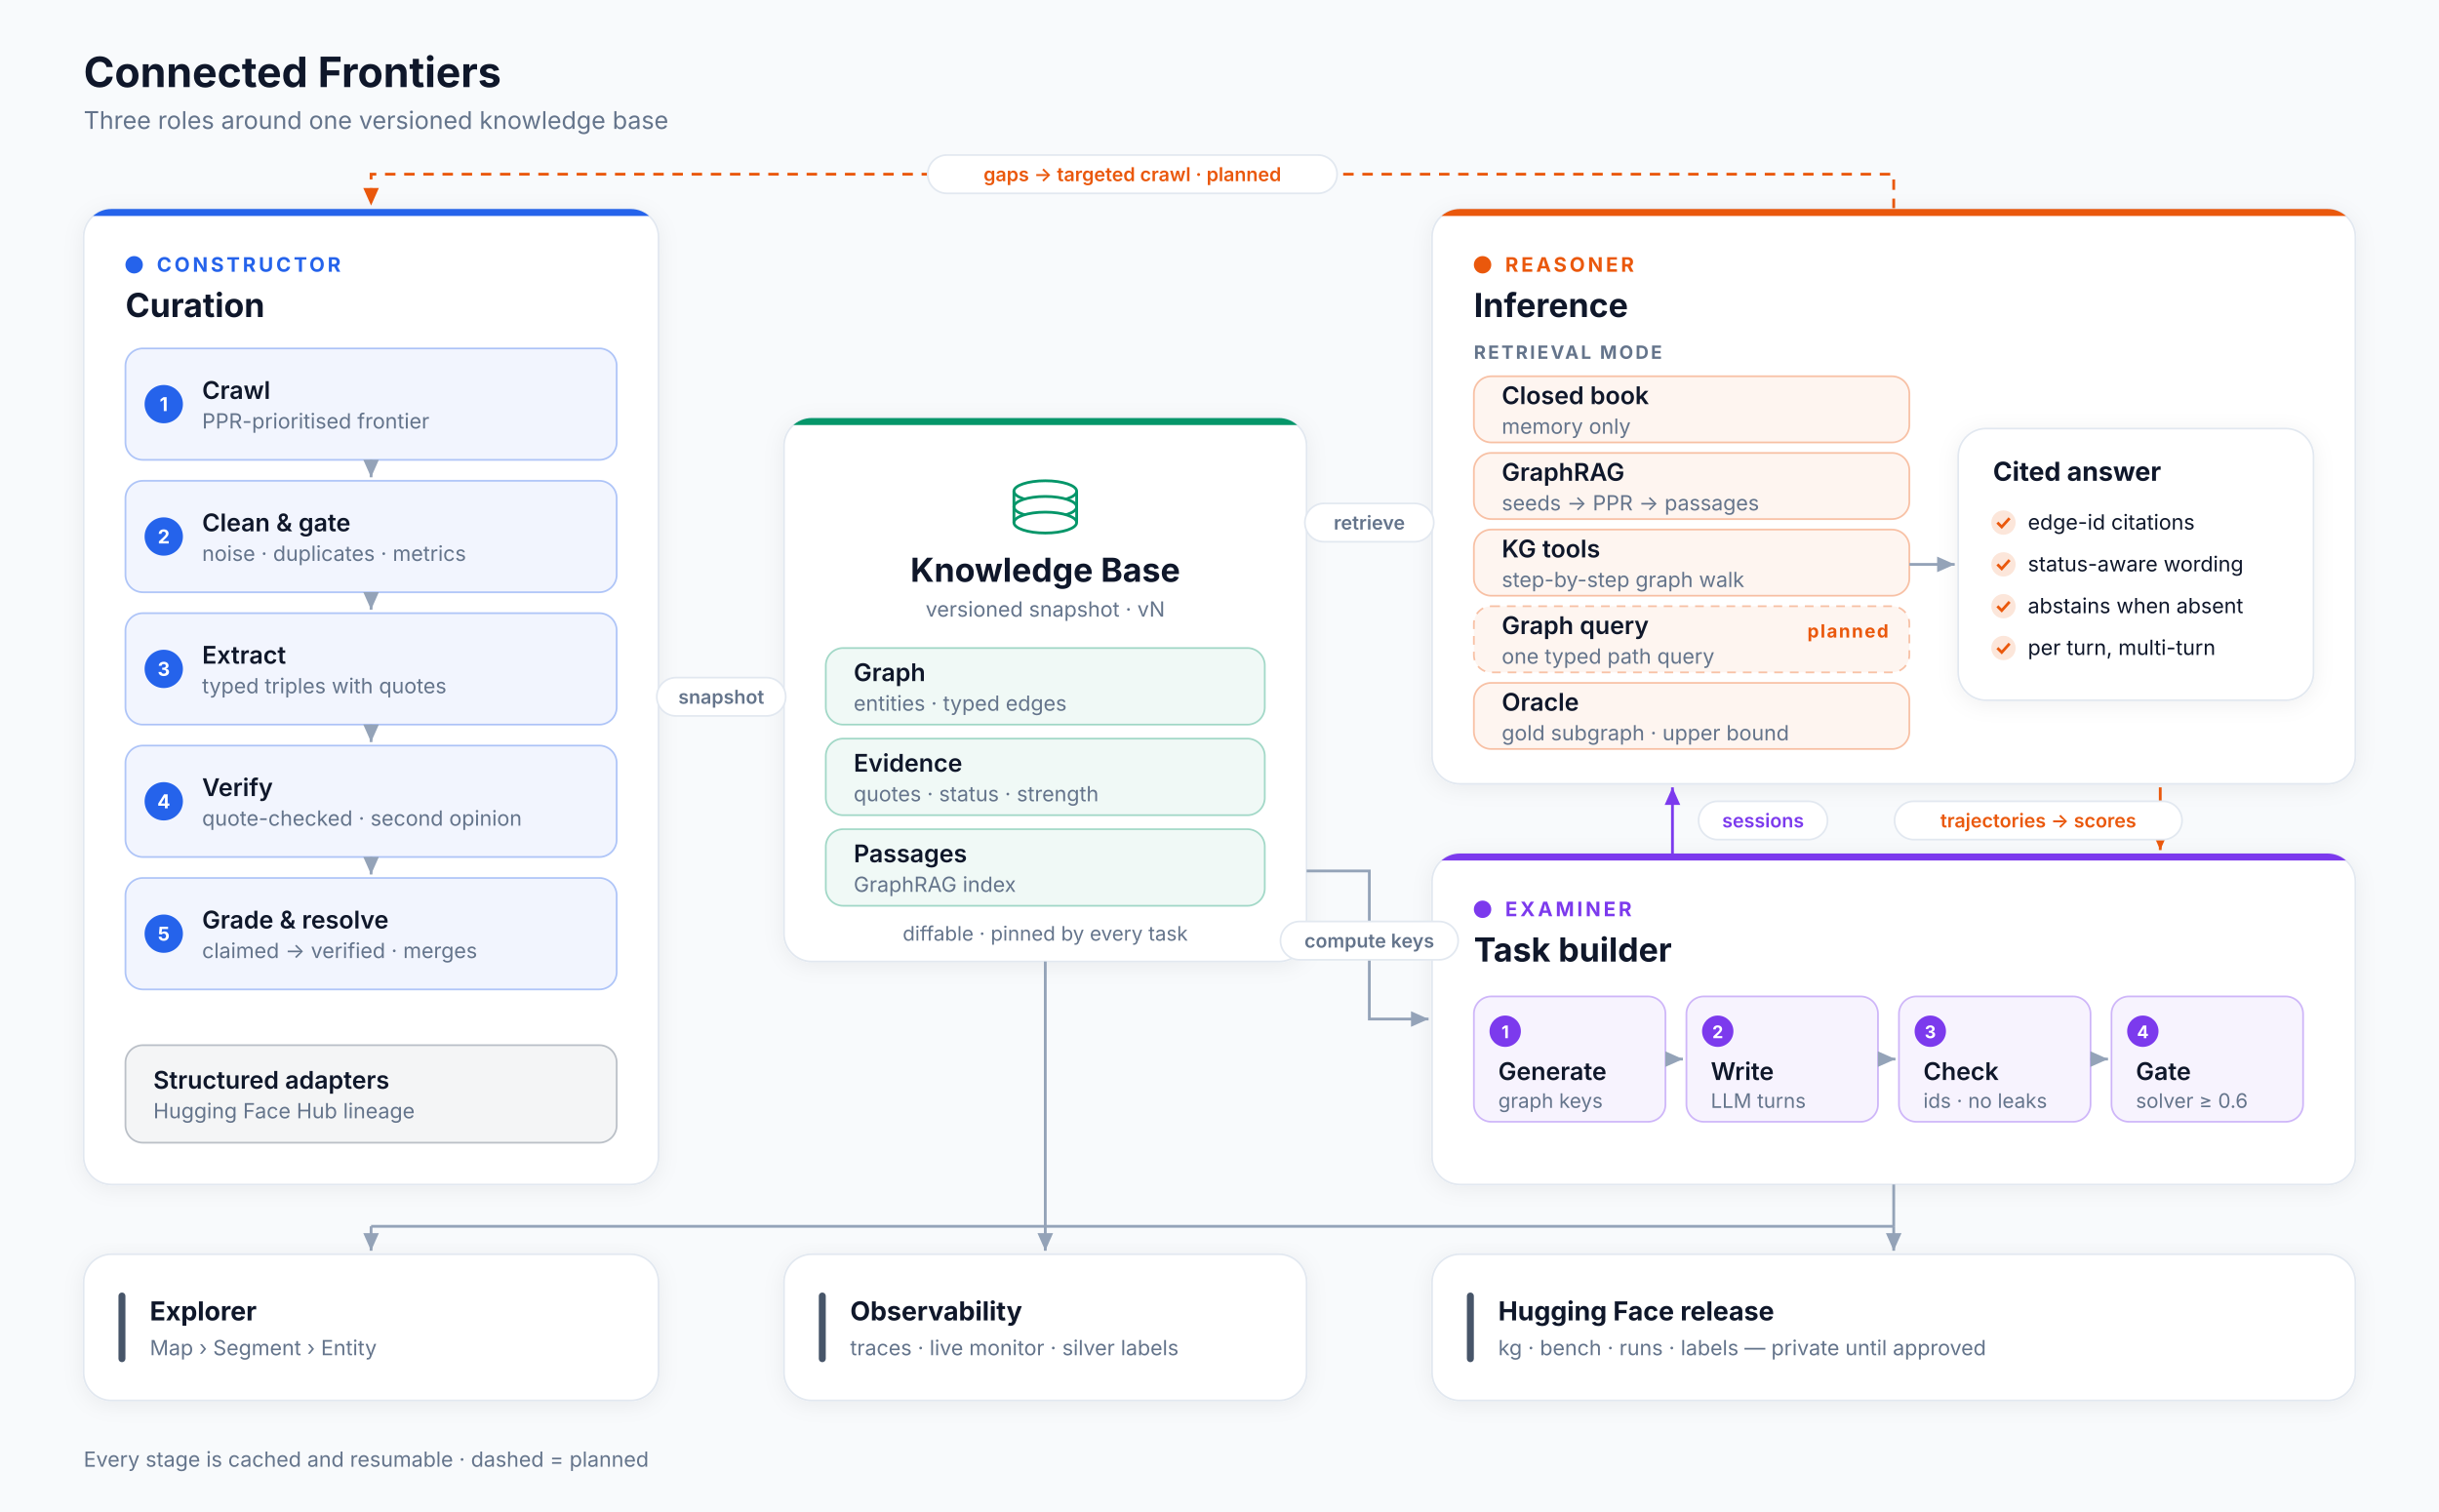
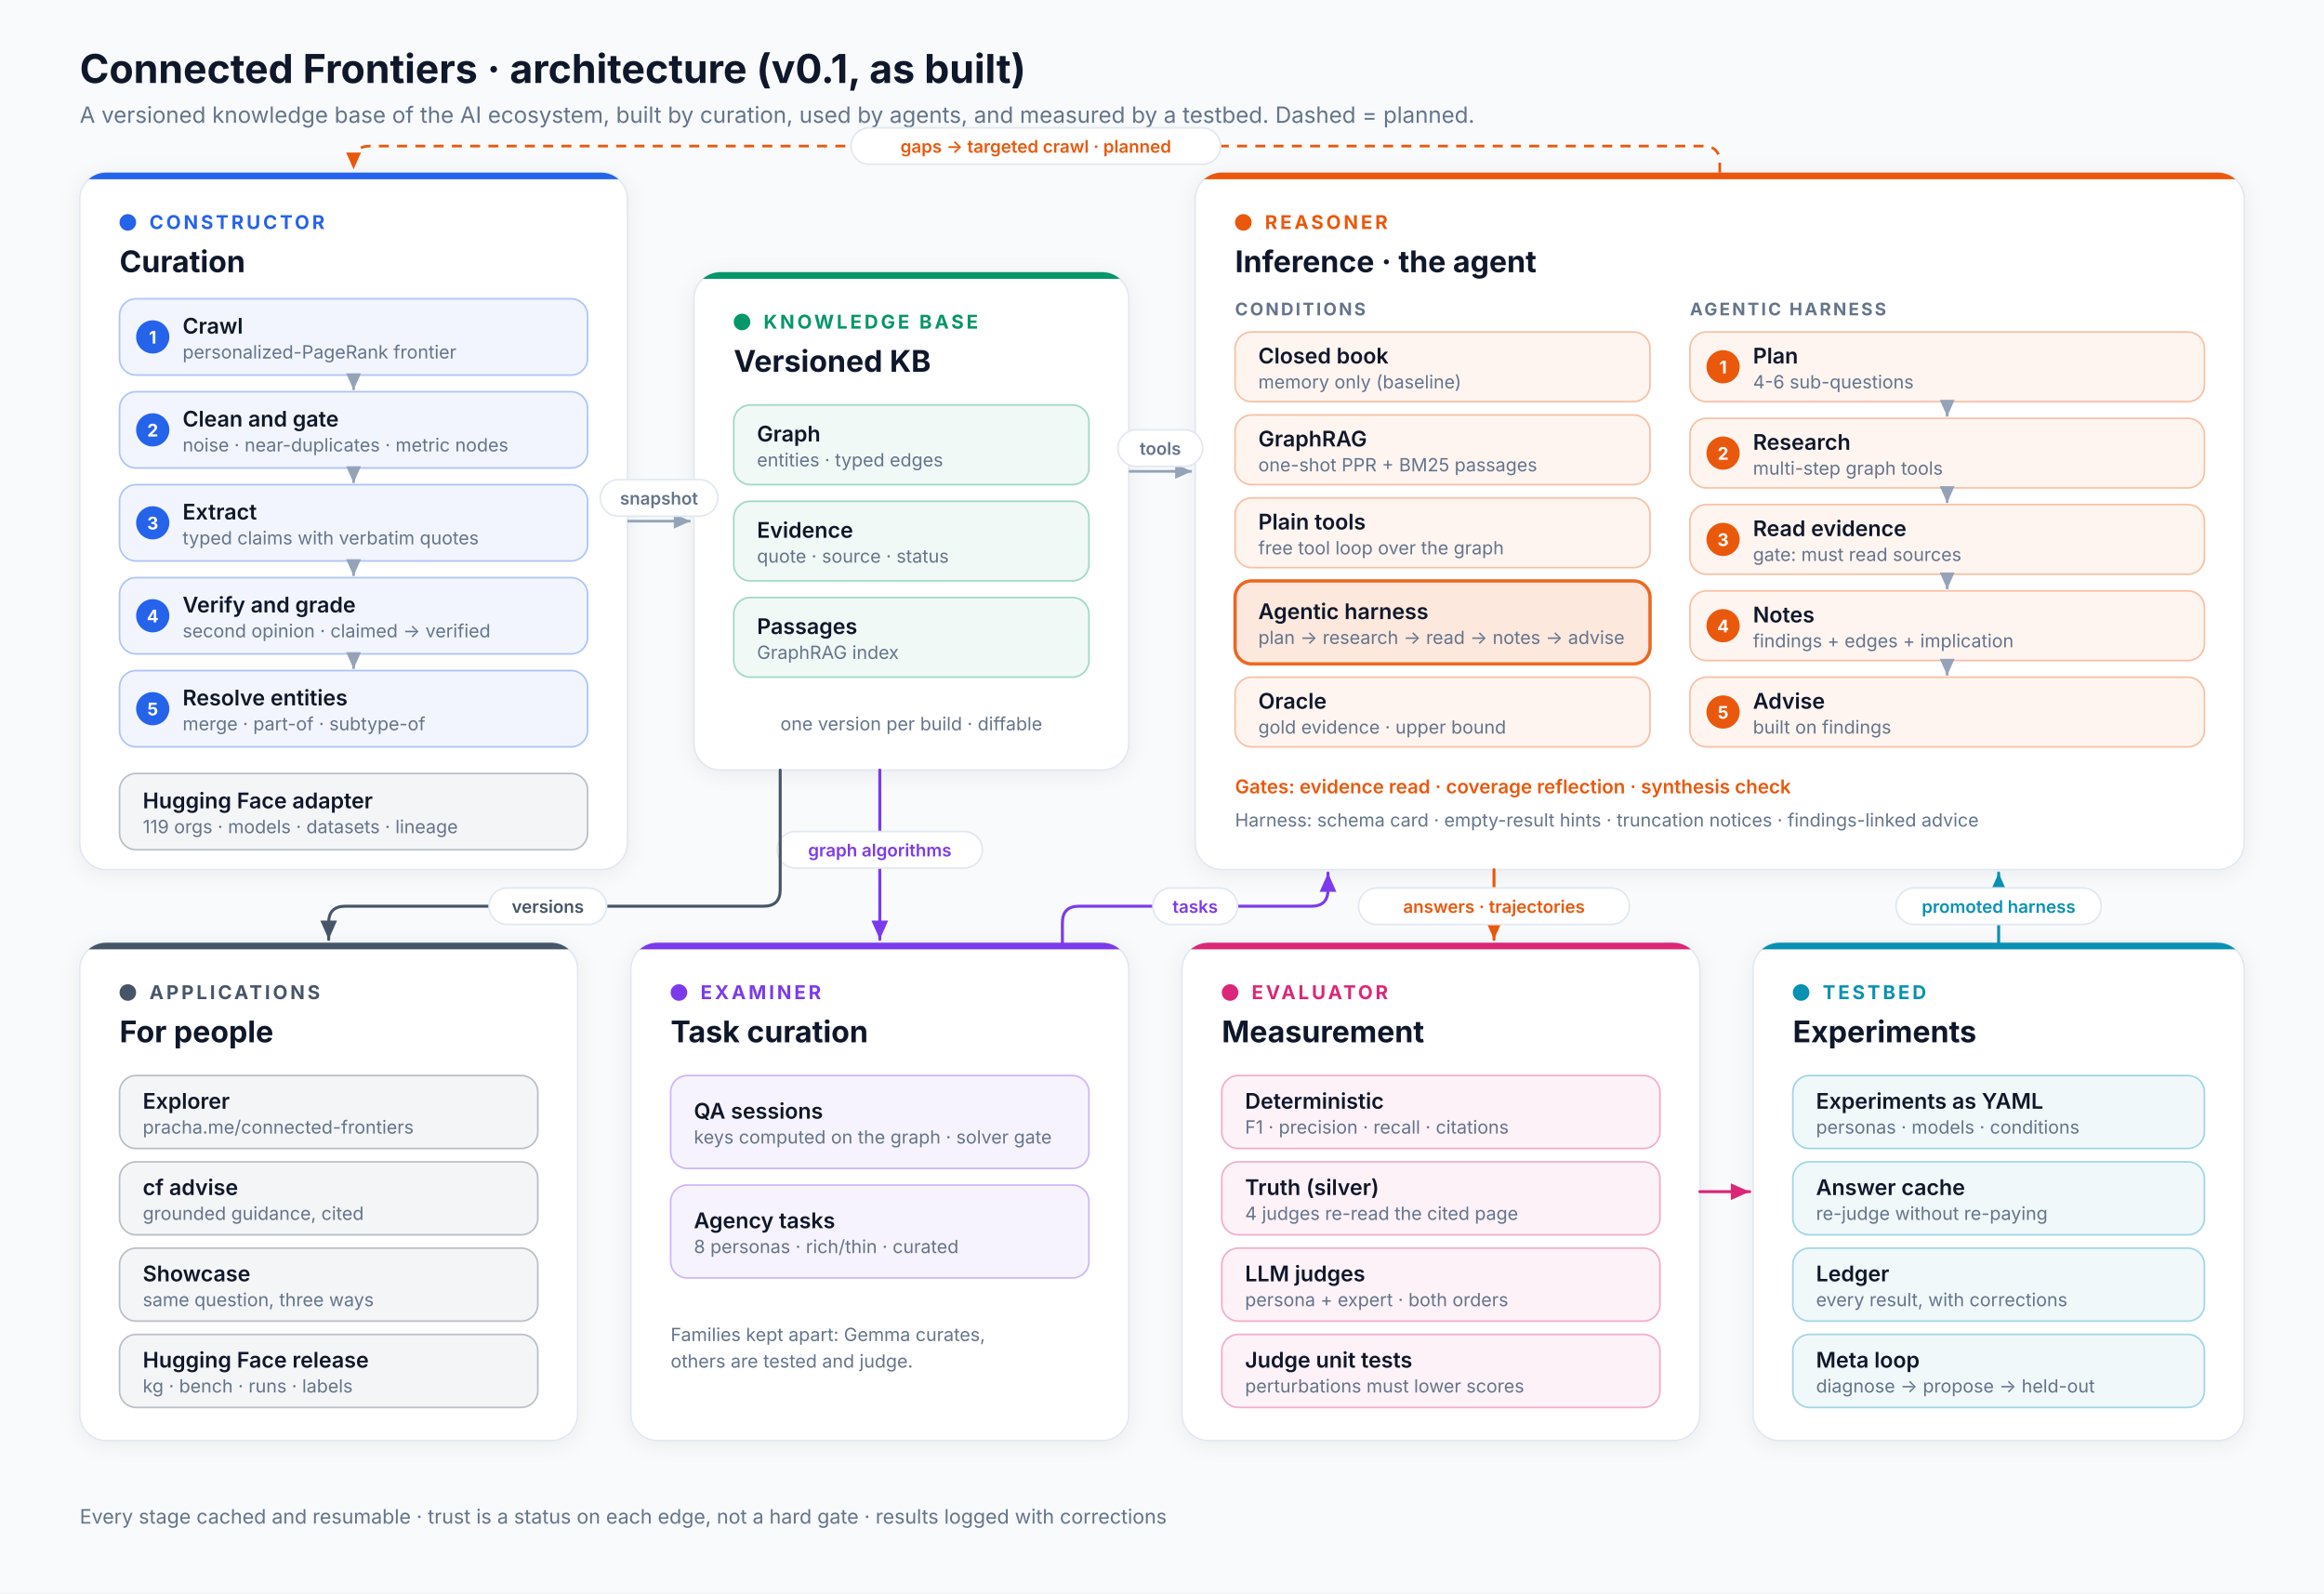
- <svg xmlns="http://www.w3.org/2000/svg" viewBox="0 0 1400 868" width="1400" height="868" font-family="Inter, system-ui, -apple-system, 'Segoe UI', Helvetica, Arial, sans-serif">
+ <svg xmlns="http://www.w3.org/2000/svg" viewBox="0 0 1400 960" width="1400" height="960" font-family="Inter, system-ui, -apple-system, 'Segoe UI', Helvetica, Arial, sans-serif">
  <defs>
-     <filter id="shadow" x="-10%" y="-10%" width="120%" height="130%">
+     <filter id="sh" x="-10%" y="-10%" width="120%" height="130%">
      <feDropShadow dx="0" dy="2" stdDeviation="6" flood-color="#0F172A" flood-opacity="0.06" />
    </filter>
-     <marker id="arr" viewBox="0 0 10 10" refX="9" refY="5" markerWidth="7" markerHeight="7" orient="auto">
+     <marker id="a" viewBox="0 0 10 10" refX="9" refY="5" markerWidth="7" markerHeight="7" orient="auto">
      <path d="M0,1 L9,5 L0,9 z" fill="#94A3B8" />
    </marker>
-     <marker id="arrO" viewBox="0 0 10 10" refX="9" refY="5" markerWidth="7" markerHeight="7" orient="auto">
+     <marker id="ar" viewBox="0 0 10 10" refX="9" refY="5" markerWidth="7" markerHeight="7" orient="auto">
      <path d="M0,1 L9,5 L0,9 z" fill="#EA580C" />
    </marker>
-     <marker id="arrV" viewBox="0 0 10 10" refX="9" refY="5" markerWidth="7" markerHeight="7" orient="auto">
+     <marker id="ax" viewBox="0 0 10 10" refX="9" refY="5" markerWidth="7" markerHeight="7" orient="auto">
      <path d="M0,1 L9,5 L0,9 z" fill="#7C3AED" />
    </marker>
+     <marker id="ae" viewBox="0 0 10 10" refX="9" refY="5" markerWidth="7" markerHeight="7" orient="auto">
+       <path d="M0,1 L9,5 L0,9 z" fill="#DB2777" />
+     </marker>
+     <marker id="ap" viewBox="0 0 10 10" refX="9" refY="5" markerWidth="7" markerHeight="7" orient="auto">
+       <path d="M0,1 L9,5 L0,9 z" fill="#475569" />
+     </marker>
+     <marker id="al" viewBox="0 0 10 10" refX="9" refY="5" markerWidth="7" markerHeight="7" orient="auto">
+       <path d="M0,1 L9,5 L0,9 z" fill="#0891B2" />
+     </marker>
  </defs>
-   <rect width="1400" height="868" fill="#F8FAFC" />
-   <text x="48" y="50" font-size="24" font-weight="700" fill="#0F172A" text-anchor="start">Connected Frontiers</text>
-   <text x="48" y="74" font-size="14" font-weight="400" fill="#64748B" text-anchor="start">Three roles around one versioned knowledge base</text>
-   <path d="M1087,120 V100 H213 V118" fill="none" stroke="#EA580C" stroke-width="1.6" stroke-dasharray="6 5" marker-end="url(#arrO)" />
-   <rect x="532.5" y="89" width="235" height="22" rx="11" fill="#FFFFFF" stroke="#E2E8F0" />
-   <text x="650" y="104" font-size="11" font-weight="600" fill="#EA580C" text-anchor="middle">gaps → targeted crawl · planned</text>
-   <rect x="48" y="120" width="330" height="560" rx="16" fill="#FFFFFF" stroke="#E2E8F0" filter="url(#shadow)" />
+   <rect width="1400" height="960" fill="#F8FAFC" />
+   <text x="48" y="50" font-size="24" font-weight="700" fill="#0F172A" text-anchor="start">Connected Frontiers · architecture (v0.1, as built)</text>
+   <text x="48" y="74" font-size="13.5" font-weight="400" fill="#64748B" text-anchor="start">A versioned knowledge base of the AI ecosystem, built by curation, used by agents, and measured by a testbed. Dashed = planned.</text>
+   <rect x="48" y="104" width="330" height="420" rx="16" fill="#FFFFFF" stroke="#E2E8F0" filter="url(#sh)" />
  <clipPath id="c1">
-     <rect x="48" y="120" width="330" height="560" rx="16" />
-   </clipPath>
-   <rect x="48" y="120" width="330" height="4" fill="#2563EB" clip-path="url(#c1)" />
-   <circle cx="77" cy="152" r="5" fill="#2563EB" />
-   <text x="90" y="156" font-size="11.5" font-weight="700" fill="#2563EB" text-anchor="start" letter-spacing="0.14em">CONSTRUCTOR</text>
-   <text x="72" y="182" font-size="19" font-weight="700" fill="#0F172A" text-anchor="start">Curation</text>
-   <rect x="72" y="200" width="282" height="64" rx="10" fill="#2563EB" fill-opacity="0.06" stroke="#2563EB" stroke-opacity="0.35" />
-   <circle cx="94" cy="232.0" r="11" fill="#2563EB" />
-   <text x="94" y="236.0" font-size="11" font-weight="700" fill="#FFFFFF" text-anchor="middle">1</text>
-   <text x="116" y="229.0" font-size="14" font-weight="600" fill="#0F172A" text-anchor="start">Crawl</text>
-   <text x="116" y="246.0" font-size="12" font-weight="400" fill="#64748B" text-anchor="start">PPR-prioritised frontier</text>
-   <rect x="72" y="276" width="282" height="64" rx="10" fill="#2563EB" fill-opacity="0.06" stroke="#2563EB" stroke-opacity="0.35" />
-   <circle cx="94" cy="308.0" r="11" fill="#2563EB" />
-   <text x="94" y="312.0" font-size="11" font-weight="700" fill="#FFFFFF" text-anchor="middle">2</text>
-   <text x="116" y="305.0" font-size="14" font-weight="600" fill="#0F172A" text-anchor="start">Clean &amp; gate</text>
-   <text x="116" y="322.0" font-size="12" font-weight="400" fill="#64748B" text-anchor="start">noise · duplicates · metrics</text>
-   <path d="M213,264 V274" fill="none" stroke="#94A3B8" stroke-width="1.6" marker-end="url(#arr)" />
-   <rect x="72" y="352" width="282" height="64" rx="10" fill="#2563EB" fill-opacity="0.06" stroke="#2563EB" stroke-opacity="0.35" />
-   <circle cx="94" cy="384.0" r="11" fill="#2563EB" />
-   <text x="94" y="388.0" font-size="11" font-weight="700" fill="#FFFFFF" text-anchor="middle">3</text>
-   <text x="116" y="381.0" font-size="14" font-weight="600" fill="#0F172A" text-anchor="start">Extract</text>
-   <text x="116" y="398.0" font-size="12" font-weight="400" fill="#64748B" text-anchor="start">typed triples with quotes</text>
-   <path d="M213,340 V350" fill="none" stroke="#94A3B8" stroke-width="1.6" marker-end="url(#arr)" />
-   <rect x="72" y="428" width="282" height="64" rx="10" fill="#2563EB" fill-opacity="0.06" stroke="#2563EB" stroke-opacity="0.35" />
-   <circle cx="94" cy="460.0" r="11" fill="#2563EB" />
-   <text x="94" y="464.0" font-size="11" font-weight="700" fill="#FFFFFF" text-anchor="middle">4</text>
-   <text x="116" y="457.0" font-size="14" font-weight="600" fill="#0F172A" text-anchor="start">Verify</text>
-   <text x="116" y="474.0" font-size="12" font-weight="400" fill="#64748B" text-anchor="start">quote-checked · second opinion</text>
-   <path d="M213,416 V426" fill="none" stroke="#94A3B8" stroke-width="1.6" marker-end="url(#arr)" />
-   <rect x="72" y="504" width="282" height="64" rx="10" fill="#2563EB" fill-opacity="0.06" stroke="#2563EB" stroke-opacity="0.35" />
-   <circle cx="94" cy="536.0" r="11" fill="#2563EB" />
-   <text x="94" y="540.0" font-size="11" font-weight="700" fill="#FFFFFF" text-anchor="middle">5</text>
-   <text x="116" y="533.0" font-size="14" font-weight="600" fill="#0F172A" text-anchor="start">Grade &amp; resolve</text>
-   <text x="116" y="550.0" font-size="12" font-weight="400" fill="#64748B" text-anchor="start">claimed → verified · merges</text>
-   <path d="M213,492 V502" fill="none" stroke="#94A3B8" stroke-width="1.6" marker-end="url(#arr)" />
-   <rect x="72" y="600" width="282" height="56" rx="10" fill="#475569" fill-opacity="0.06" stroke="#475569" stroke-opacity="0.35" />
-   <text x="88" y="625.0" font-size="14" font-weight="600" fill="#0F172A" text-anchor="start">Structured adapters</text>
-   <text x="88" y="642.0" font-size="12" font-weight="400" fill="#64748B" text-anchor="start">Hugging Face Hub lineage</text>
-   <rect x="450" y="240" width="300" height="312" rx="16" fill="#FFFFFF" stroke="#E2E8F0" filter="url(#shadow)" />
+     <rect x="48" y="104" width="330" height="420" rx="16" />
+   </clipPath>
+   <rect x="48" y="104" width="330" height="4" fill="#2563EB" clip-path="url(#c1)" />
+   <circle cx="77" cy="134" r="5" fill="#2563EB" />
+   <text x="90" y="138" font-size="11.5" font-weight="700" fill="#2563EB" text-anchor="start" letter-spacing="0.14em">CONSTRUCTOR</text>
+   <text x="72" y="164" font-size="18" font-weight="700" fill="#0F172A" text-anchor="start">Curation</text>
+   <rect x="72" y="180" width="282" height="46" rx="10" fill="#2563EB" fill-opacity="0.06" stroke="#2563EB" stroke-opacity="0.35" stroke-width="1" />
+   <circle cx="92" cy="203.0" r="10" fill="#2563EB" />
+   <text x="92" y="207.0" font-size="10.5" font-weight="700" fill="#FFFFFF" text-anchor="middle">1</text>
+   <text x="110" y="201.0" font-size="13" font-weight="600" fill="#0F172A" text-anchor="start">Crawl</text>
+   <text x="110" y="216.0" font-size="11" font-weight="400" fill="#64748B" text-anchor="start">personalized-PageRank frontier</text>
+   <rect x="72" y="236" width="282" height="46" rx="10" fill="#2563EB" fill-opacity="0.06" stroke="#2563EB" stroke-opacity="0.35" stroke-width="1" />
+   <circle cx="92" cy="259.0" r="10" fill="#2563EB" />
+   <text x="92" y="263.0" font-size="10.5" font-weight="700" fill="#FFFFFF" text-anchor="middle">2</text>
+   <text x="110" y="257.0" font-size="13" font-weight="600" fill="#0F172A" text-anchor="start">Clean and gate</text>
+   <text x="110" y="272.0" font-size="11" font-weight="400" fill="#64748B" text-anchor="start">noise · near-duplicates · metric nodes</text>
+   <path d="M213,226 V235" fill="none" stroke="#94A3B8" stroke-width="1.6" marker-end="url(#a)" />
+   <rect x="72" y="292" width="282" height="46" rx="10" fill="#2563EB" fill-opacity="0.06" stroke="#2563EB" stroke-opacity="0.35" stroke-width="1" />
+   <circle cx="92" cy="315.0" r="10" fill="#2563EB" />
+   <text x="92" y="319.0" font-size="10.5" font-weight="700" fill="#FFFFFF" text-anchor="middle">3</text>
+   <text x="110" y="313.0" font-size="13" font-weight="600" fill="#0F172A" text-anchor="start">Extract</text>
+   <text x="110" y="328.0" font-size="11" font-weight="400" fill="#64748B" text-anchor="start">typed claims with verbatim quotes</text>
+   <path d="M213,282 V291" fill="none" stroke="#94A3B8" stroke-width="1.6" marker-end="url(#a)" />
+   <rect x="72" y="348" width="282" height="46" rx="10" fill="#2563EB" fill-opacity="0.06" stroke="#2563EB" stroke-opacity="0.35" stroke-width="1" />
+   <circle cx="92" cy="371.0" r="10" fill="#2563EB" />
+   <text x="92" y="375.0" font-size="10.5" font-weight="700" fill="#FFFFFF" text-anchor="middle">4</text>
+   <text x="110" y="369.0" font-size="13" font-weight="600" fill="#0F172A" text-anchor="start">Verify and grade</text>
+   <text x="110" y="384.0" font-size="11" font-weight="400" fill="#64748B" text-anchor="start">second opinion · claimed → verified</text>
+   <path d="M213,338 V347" fill="none" stroke="#94A3B8" stroke-width="1.6" marker-end="url(#a)" />
+   <rect x="72" y="404" width="282" height="46" rx="10" fill="#2563EB" fill-opacity="0.06" stroke="#2563EB" stroke-opacity="0.35" stroke-width="1" />
+   <circle cx="92" cy="427.0" r="10" fill="#2563EB" />
+   <text x="92" y="431.0" font-size="10.5" font-weight="700" fill="#FFFFFF" text-anchor="middle">5</text>
+   <text x="110" y="425.0" font-size="13" font-weight="600" fill="#0F172A" text-anchor="start">Resolve entities</text>
+   <text x="110" y="440.0" font-size="11" font-weight="400" fill="#64748B" text-anchor="start">merge · part-of · subtype-of</text>
+   <path d="M213,394 V403" fill="none" stroke="#94A3B8" stroke-width="1.6" marker-end="url(#a)" />
+   <rect x="72" y="466" width="282" height="46" rx="10" fill="#475569" fill-opacity="0.06" stroke="#475569" stroke-opacity="0.35" stroke-width="1" />
+   <text x="86" y="487.0" font-size="13" font-weight="600" fill="#0F172A" text-anchor="start">Hugging Face adapter</text>
+   <text x="86" y="502.0" font-size="11" font-weight="400" fill="#64748B" text-anchor="start">119 orgs · models · datasets · lineage</text>
+   <rect x="418" y="164" width="262" height="300" rx="16" fill="#FFFFFF" stroke="#E2E8F0" filter="url(#sh)" />
  <clipPath id="c2">
-     <rect x="450" y="240" width="300" height="312" rx="16" />
-   </clipPath>
-   <rect x="450" y="240" width="300" height="4" fill="#059669" clip-path="url(#c2)" />
-   <ellipse cx="600" cy="282" rx="18" ry="6" fill="#FFFFFF" stroke="#059669" stroke-width="1.6" />
-   <ellipse cx="600" cy="291" rx="18" ry="6" fill="#FFFFFF" stroke="#059669" stroke-width="1.6" />
-   <ellipse cx="600" cy="300" rx="18" ry="6" fill="#FFFFFF" stroke="#059669" stroke-width="1.6" />
-   <path d="M582,282 V300 M618,282 V300" stroke="#059669" stroke-width="1.6" />
-   <text x="600" y="334" font-size="19" font-weight="700" fill="#0F172A" text-anchor="middle">Knowledge Base</text>
-   <text x="600" y="354" font-size="12" font-weight="400" fill="#64748B" text-anchor="middle">versioned snapshot · vN</text>
-   <rect x="474" y="372" width="252" height="44" rx="10" fill="#059669" fill-opacity="0.06" stroke="#059669" stroke-opacity="0.35" />
-   <text x="490" y="391.0" font-size="14" font-weight="600" fill="#0F172A" text-anchor="start">Graph</text>
-   <text x="490" y="408.0" font-size="12" font-weight="400" fill="#64748B" text-anchor="start">entities · typed edges</text>
-   <rect x="474" y="424" width="252" height="44" rx="10" fill="#059669" fill-opacity="0.06" stroke="#059669" stroke-opacity="0.35" />
-   <text x="490" y="443.0" font-size="14" font-weight="600" fill="#0F172A" text-anchor="start">Evidence</text>
-   <text x="490" y="460.0" font-size="12" font-weight="400" fill="#64748B" text-anchor="start">quotes · status · strength</text>
-   <rect x="474" y="476" width="252" height="44" rx="10" fill="#059669" fill-opacity="0.06" stroke="#059669" stroke-opacity="0.35" />
-   <text x="490" y="495.0" font-size="14" font-weight="600" fill="#0F172A" text-anchor="start">Passages</text>
-   <text x="490" y="512.0" font-size="12" font-weight="400" fill="#64748B" text-anchor="start">GraphRAG index</text>
-   <text x="600" y="540" font-size="11.5" font-weight="400" fill="#64748B" text-anchor="middle">diffable · pinned by every task</text>
-   <path d="M378,400 H448" fill="none" stroke="#94A3B8" stroke-width="1.6" marker-end="url(#arr)" />
-   <rect x="377.0" y="389" width="74" height="22" rx="11" fill="#FFFFFF" stroke="#E2E8F0" />
-   <text x="414" y="404" font-size="11" font-weight="600" fill="#64748B" text-anchor="middle">snapshot</text>
-   <rect x="822" y="120" width="530" height="330" rx="16" fill="#FFFFFF" stroke="#E2E8F0" filter="url(#shadow)" />
+     <rect x="418" y="164" width="262" height="300" rx="16" />
+   </clipPath>
+   <rect x="418" y="164" width="262" height="4" fill="#059669" clip-path="url(#c2)" />
+   <circle cx="447" cy="194" r="5" fill="#059669" />
+   <text x="460" y="198" font-size="11.5" font-weight="700" fill="#059669" text-anchor="start" letter-spacing="0.14em">KNOWLEDGE BASE</text>
+   <text x="442" y="224" font-size="18" font-weight="700" fill="#0F172A" text-anchor="start">Versioned KB</text>
+   <rect x="442" y="244" width="214" height="48" rx="10" fill="#059669" fill-opacity="0.06" stroke="#059669" stroke-opacity="0.35" stroke-width="1" />
+   <text x="456" y="266.0" font-size="13" font-weight="600" fill="#0F172A" text-anchor="start">Graph</text>
+   <text x="456" y="281.0" font-size="11" font-weight="400" fill="#64748B" text-anchor="start">entities · typed edges</text>
+   <rect x="442" y="302" width="214" height="48" rx="10" fill="#059669" fill-opacity="0.06" stroke="#059669" stroke-opacity="0.35" stroke-width="1" />
+   <text x="456" y="324.0" font-size="13" font-weight="600" fill="#0F172A" text-anchor="start">Evidence</text>
+   <text x="456" y="339.0" font-size="11" font-weight="400" fill="#64748B" text-anchor="start">quote · source · status</text>
+   <rect x="442" y="360" width="214" height="48" rx="10" fill="#059669" fill-opacity="0.06" stroke="#059669" stroke-opacity="0.35" stroke-width="1" />
+   <text x="456" y="382.0" font-size="13" font-weight="600" fill="#0F172A" text-anchor="start">Passages</text>
+   <text x="456" y="397.0" font-size="11" font-weight="400" fill="#64748B" text-anchor="start">GraphRAG index</text>
+   <text x="549" y="440" font-size="11" font-weight="400" fill="#64748B" text-anchor="middle">one version per build · diffable</text>
+   <path d="M378,314 H416" fill="none" stroke="#94A3B8" stroke-width="1.6" marker-end="url(#a)" />
+   <rect x="361.6" y="289" width="70.8" height="22" rx="11" fill="#FFFFFF" stroke="#E2E8F0" />
+   <text x="397" y="304" font-size="10.5" font-weight="600" fill="#64748B" text-anchor="middle">snapshot</text>
+   <rect x="720" y="104" width="632" height="420" rx="16" fill="#FFFFFF" stroke="#E2E8F0" filter="url(#sh)" />
  <clipPath id="c3">
-     <rect x="822" y="120" width="530" height="330" rx="16" />
-   </clipPath>
-   <rect x="822" y="120" width="530" height="4" fill="#EA580C" clip-path="url(#c3)" />
-   <circle cx="851" cy="152" r="5" fill="#EA580C" />
-   <text x="864" y="156" font-size="11.5" font-weight="700" fill="#EA580C" text-anchor="start" letter-spacing="0.14em">REASONER</text>
-   <text x="846" y="182" font-size="19" font-weight="700" fill="#0F172A" text-anchor="start">Inference</text>
-   <rect x="846" y="216" width="250" height="38" rx="10" fill="#EA580C" fill-opacity="0.06" stroke="#EA580C" stroke-opacity="0.35" />
-   <text x="862" y="232.0" font-size="14" font-weight="600" fill="#0F172A" text-anchor="start">Closed book</text>
-   <text x="862" y="249.0" font-size="12" font-weight="400" fill="#64748B" text-anchor="start">memory only</text>
-   <rect x="846" y="260" width="250" height="38" rx="10" fill="#EA580C" fill-opacity="0.06" stroke="#EA580C" stroke-opacity="0.35" />
-   <text x="862" y="276.0" font-size="14" font-weight="600" fill="#0F172A" text-anchor="start">GraphRAG</text>
-   <text x="862" y="293.0" font-size="12" font-weight="400" fill="#64748B" text-anchor="start">seeds → PPR → passages</text>
-   <rect x="846" y="304" width="250" height="38" rx="10" fill="#EA580C" fill-opacity="0.06" stroke="#EA580C" stroke-opacity="0.35" />
-   <text x="862" y="320.0" font-size="14" font-weight="600" fill="#0F172A" text-anchor="start">KG tools</text>
-   <text x="862" y="337.0" font-size="12" font-weight="400" fill="#64748B" text-anchor="start">step-by-step graph walk</text>
-   <rect x="846" y="348" width="250" height="38" rx="10" fill="#EA580C" fill-opacity="0.06" stroke="#EA580C" stroke-opacity="0.35" stroke-dasharray="5 4" />
-   <text x="862" y="364.0" font-size="14" font-weight="600" fill="#0F172A" text-anchor="start">Graph query</text>
-   <text x="862" y="381.0" font-size="12" font-weight="400" fill="#64748B" text-anchor="start">one typed path query</text>
-   <text x="1084" y="366" font-size="10.5" font-weight="700" fill="#EA580C" text-anchor="end" letter-spacing="0.08em">planned</text>
-   <rect x="846" y="392" width="250" height="38" rx="10" fill="#EA580C" fill-opacity="0.06" stroke="#EA580C" stroke-opacity="0.35" />
-   <text x="862" y="408.0" font-size="14" font-weight="600" fill="#0F172A" text-anchor="start">Oracle</text>
-   <text x="862" y="425.0" font-size="12" font-weight="400" fill="#64748B" text-anchor="start">gold subgraph · upper bound</text>
-   <text x="846" y="206" font-size="10.5" font-weight="700" fill="#64748B" text-anchor="start" letter-spacing="0.12em">RETRIEVAL MODE</text>
-   <rect x="1124" y="246" width="204" height="156" rx="16" fill="#FFFFFF" stroke="#E2E8F0" filter="url(#shadow)" />
-   <text x="1144" y="276" font-size="15" font-weight="700" fill="#0F172A" text-anchor="start">Cited answer</text>
-   <circle cx="1150" cy="300" r="7" fill="#EA580C" fill-opacity="0.15" />
-   <path d="M1146.5,300 l2.5,2.5 l4.5,-5" fill="none" stroke="#EA580C" stroke-width="1.6" />
-   <text x="1164" y="304" font-size="12" font-weight="400" fill="#0F172A" text-anchor="start">edge-id citations</text>
-   <circle cx="1150" cy="324" r="7" fill="#EA580C" fill-opacity="0.15" />
-   <path d="M1146.5,324 l2.5,2.5 l4.5,-5" fill="none" stroke="#EA580C" stroke-width="1.6" />
-   <text x="1164" y="328" font-size="12" font-weight="400" fill="#0F172A" text-anchor="start">status-aware wording</text>
-   <circle cx="1150" cy="348" r="7" fill="#EA580C" fill-opacity="0.15" />
-   <path d="M1146.5,348 l2.5,2.5 l4.5,-5" fill="none" stroke="#EA580C" stroke-width="1.6" />
-   <text x="1164" y="352" font-size="12" font-weight="400" fill="#0F172A" text-anchor="start">abstains when absent</text>
-   <circle cx="1150" cy="372" r="7" fill="#EA580C" fill-opacity="0.15" />
-   <path d="M1146.5,372 l2.5,2.5 l4.5,-5" fill="none" stroke="#EA580C" stroke-width="1.6" />
-   <text x="1164" y="376" font-size="12" font-weight="400" fill="#0F172A" text-anchor="start">per turn, multi-turn</text>
-   <path d="M1096,324 H1122" fill="none" stroke="#94A3B8" stroke-width="1.6" marker-end="url(#arr)" />
-   <path d="M750,300 H820" fill="none" stroke="#94A3B8" stroke-width="1.6" marker-end="url(#arr)" />
-   <rect x="749.0" y="289" width="74" height="22" rx="11" fill="#FFFFFF" stroke="#E2E8F0" />
-   <text x="786" y="304" font-size="11" font-weight="600" fill="#64748B" text-anchor="middle">retrieve</text>
-   <rect x="822" y="490" width="530" height="190" rx="16" fill="#FFFFFF" stroke="#E2E8F0" filter="url(#shadow)" />
+     <rect x="720" y="104" width="632" height="420" rx="16" />
+   </clipPath>
+   <rect x="720" y="104" width="632" height="4" fill="#EA580C" clip-path="url(#c3)" />
+   <circle cx="749" cy="134" r="5" fill="#EA580C" />
+   <text x="762" y="138" font-size="11.5" font-weight="700" fill="#EA580C" text-anchor="start" letter-spacing="0.14em">REASONER</text>
+   <text x="744" y="164" font-size="18" font-weight="700" fill="#0F172A" text-anchor="start">Inference · the agent</text>
+   <text x="744" y="190" font-size="10.5" font-weight="700" fill="#64748B" text-anchor="start" letter-spacing="0.12em">CONDITIONS</text>
+   <rect x="744" y="200" width="250" height="42" rx="10" fill="#EA580C" fill-opacity="0.06" stroke="#EA580C" stroke-opacity="0.35" stroke-width="1" />
+   <text x="758" y="219.0" font-size="13" font-weight="600" fill="#0F172A" text-anchor="start">Closed book</text>
+   <text x="758" y="234.0" font-size="11" font-weight="400" fill="#64748B" text-anchor="start">memory only (baseline)</text>
+   <rect x="744" y="250" width="250" height="42" rx="10" fill="#EA580C" fill-opacity="0.06" stroke="#EA580C" stroke-opacity="0.35" stroke-width="1" />
+   <text x="758" y="269.0" font-size="13" font-weight="600" fill="#0F172A" text-anchor="start">GraphRAG</text>
+   <text x="758" y="284.0" font-size="11" font-weight="400" fill="#64748B" text-anchor="start">one-shot PPR + BM25 passages</text>
+   <rect x="744" y="300" width="250" height="42" rx="10" fill="#EA580C" fill-opacity="0.06" stroke="#EA580C" stroke-opacity="0.35" stroke-width="1" />
+   <text x="758" y="319.0" font-size="13" font-weight="600" fill="#0F172A" text-anchor="start">Plain tools</text>
+   <text x="758" y="334.0" font-size="11" font-weight="400" fill="#64748B" text-anchor="start">free tool loop over the graph</text>
+   <rect x="744" y="350" width="250" height="50" rx="10" fill="#EA580C" fill-opacity="0.14" stroke="#EA580C" stroke-opacity="0.9" stroke-width="2" />
+   <text x="758" y="373.0" font-size="13" font-weight="600" fill="#0F172A" text-anchor="start">Agentic harness</text>
+   <text x="758" y="388.0" font-size="11" font-weight="400" fill="#64748B" text-anchor="start">plan → research → read → notes → advise</text>
+   <rect x="744" y="408" width="250" height="42" rx="10" fill="#EA580C" fill-opacity="0.06" stroke="#EA580C" stroke-opacity="0.35" stroke-width="1" />
+   <text x="758" y="427.0" font-size="13" font-weight="600" fill="#0F172A" text-anchor="start">Oracle</text>
+   <text x="758" y="442.0" font-size="11" font-weight="400" fill="#64748B" text-anchor="start">gold evidence · upper bound</text>
+   <text x="1018" y="190" font-size="10.5" font-weight="700" fill="#64748B" text-anchor="start" letter-spacing="0.12em">AGENTIC HARNESS</text>
+   <rect x="1018" y="200" width="310" height="42" rx="10" fill="#EA580C" fill-opacity="0.06" stroke="#EA580C" stroke-opacity="0.35" stroke-width="1" />
+   <circle cx="1038" cy="221.0" r="10" fill="#EA580C" />
+   <text x="1038" y="225.0" font-size="10.5" font-weight="700" fill="#FFFFFF" text-anchor="middle">1</text>
+   <text x="1056" y="219.0" font-size="13" font-weight="600" fill="#0F172A" text-anchor="start">Plan</text>
+   <text x="1056" y="234.0" font-size="11" font-weight="400" fill="#64748B" text-anchor="start">4-6 sub-questions</text>
+   <rect x="1018" y="252" width="310" height="42" rx="10" fill="#EA580C" fill-opacity="0.06" stroke="#EA580C" stroke-opacity="0.35" stroke-width="1" />
+   <circle cx="1038" cy="273.0" r="10" fill="#EA580C" />
+   <text x="1038" y="277.0" font-size="10.5" font-weight="700" fill="#FFFFFF" text-anchor="middle">2</text>
+   <text x="1056" y="271.0" font-size="13" font-weight="600" fill="#0F172A" text-anchor="start">Research</text>
+   <text x="1056" y="286.0" font-size="11" font-weight="400" fill="#64748B" text-anchor="start">multi-step graph tools</text>
+   <path d="M1173,242 V251" fill="none" stroke="#94A3B8" stroke-width="1.6" marker-end="url(#a)" />
+   <rect x="1018" y="304" width="310" height="42" rx="10" fill="#EA580C" fill-opacity="0.06" stroke="#EA580C" stroke-opacity="0.35" stroke-width="1" />
+   <circle cx="1038" cy="325.0" r="10" fill="#EA580C" />
+   <text x="1038" y="329.0" font-size="10.5" font-weight="700" fill="#FFFFFF" text-anchor="middle">3</text>
+   <text x="1056" y="323.0" font-size="13" font-weight="600" fill="#0F172A" text-anchor="start">Read evidence</text>
+   <text x="1056" y="338.0" font-size="11" font-weight="400" fill="#64748B" text-anchor="start">gate: must read sources</text>
+   <path d="M1173,294 V303" fill="none" stroke="#94A3B8" stroke-width="1.6" marker-end="url(#a)" />
+   <rect x="1018" y="356" width="310" height="42" rx="10" fill="#EA580C" fill-opacity="0.06" stroke="#EA580C" stroke-opacity="0.35" stroke-width="1" />
+   <circle cx="1038" cy="377.0" r="10" fill="#EA580C" />
+   <text x="1038" y="381.0" font-size="10.5" font-weight="700" fill="#FFFFFF" text-anchor="middle">4</text>
+   <text x="1056" y="375.0" font-size="13" font-weight="600" fill="#0F172A" text-anchor="start">Notes</text>
+   <text x="1056" y="390.0" font-size="11" font-weight="400" fill="#64748B" text-anchor="start">findings + edges + implication</text>
+   <path d="M1173,346 V355" fill="none" stroke="#94A3B8" stroke-width="1.6" marker-end="url(#a)" />
+   <rect x="1018" y="408" width="310" height="42" rx="10" fill="#EA580C" fill-opacity="0.06" stroke="#EA580C" stroke-opacity="0.35" stroke-width="1" />
+   <circle cx="1038" cy="429.0" r="10" fill="#EA580C" />
+   <text x="1038" y="433.0" font-size="10.5" font-weight="700" fill="#FFFFFF" text-anchor="middle">5</text>
+   <text x="1056" y="427.0" font-size="13" font-weight="600" fill="#0F172A" text-anchor="start">Advise</text>
+   <text x="1056" y="442.0" font-size="11" font-weight="400" fill="#64748B" text-anchor="start">built on findings</text>
+   <path d="M1173,398 V407" fill="none" stroke="#94A3B8" stroke-width="1.6" marker-end="url(#a)" />
+   <text x="744" y="478" font-size="11.5" font-weight="600" fill="#EA580C" text-anchor="start">Gates: evidence read · coverage reflection · synthesis check</text>
+   <text x="744" y="498" font-size="11" font-weight="400" fill="#64748B" text-anchor="start">Harness: schema card · empty-result hints · truncation notices · findings-linked advice</text>
+   <path d="M680,284 H718" fill="none" stroke="#94A3B8" stroke-width="1.6" marker-end="url(#a)" />
+   <rect x="673.5" y="259" width="51.0" height="22" rx="11" fill="#FFFFFF" stroke="#E2E8F0" />
+   <text x="699" y="274" font-size="10.5" font-weight="600" fill="#64748B" text-anchor="middle">tools</text>
+   <rect x="48" y="568" width="300" height="300" rx="16" fill="#FFFFFF" stroke="#E2E8F0" filter="url(#sh)" />
  <clipPath id="c4">
-     <rect x="822" y="490" width="530" height="190" rx="16" />
-   </clipPath>
-   <rect x="822" y="490" width="530" height="4" fill="#7C3AED" clip-path="url(#c4)" />
-   <circle cx="851" cy="522" r="5" fill="#7C3AED" />
-   <text x="864" y="526" font-size="11.5" font-weight="700" fill="#7C3AED" text-anchor="start" letter-spacing="0.14em">EXAMINER</text>
-   <text x="846" y="552" font-size="19" font-weight="700" fill="#0F172A" text-anchor="start">Task builder</text>
-   <rect x="846" y="572" width="110" height="72" rx="10" fill="#7C3AED" fill-opacity="0.06" stroke="#7C3AED" stroke-opacity="0.35" />
-   <circle cx="864" cy="592" r="9" fill="#7C3AED" />
-   <text x="864" y="596" font-size="10" font-weight="700" fill="#FFFFFF" text-anchor="middle">1</text>
-   <text x="860" y="620" font-size="14" font-weight="600" fill="#0F172A" text-anchor="start">Generate</text>
-   <text x="860" y="636" font-size="11.5" font-weight="400" fill="#64748B" text-anchor="start">graph keys</text>
-   <rect x="968" y="572" width="110" height="72" rx="10" fill="#7C3AED" fill-opacity="0.06" stroke="#7C3AED" stroke-opacity="0.35" />
-   <circle cx="986" cy="592" r="9" fill="#7C3AED" />
-   <text x="986" y="596" font-size="10" font-weight="700" fill="#FFFFFF" text-anchor="middle">2</text>
-   <text x="982" y="620" font-size="14" font-weight="600" fill="#0F172A" text-anchor="start">Write</text>
-   <text x="982" y="636" font-size="11.5" font-weight="400" fill="#64748B" text-anchor="start">LLM turns</text>
-   <path d="M956,608 H966" fill="none" stroke="#94A3B8" stroke-width="1.6" marker-end="url(#arr)" />
-   <rect x="1090" y="572" width="110" height="72" rx="10" fill="#7C3AED" fill-opacity="0.06" stroke="#7C3AED" stroke-opacity="0.35" />
-   <circle cx="1108" cy="592" r="9" fill="#7C3AED" />
-   <text x="1108" y="596" font-size="10" font-weight="700" fill="#FFFFFF" text-anchor="middle">3</text>
-   <text x="1104" y="620" font-size="14" font-weight="600" fill="#0F172A" text-anchor="start">Check</text>
-   <text x="1104" y="636" font-size="11.5" font-weight="400" fill="#64748B" text-anchor="start">ids · no leaks</text>
-   <path d="M1078,608 H1088" fill="none" stroke="#94A3B8" stroke-width="1.6" marker-end="url(#arr)" />
-   <rect x="1212" y="572" width="110" height="72" rx="10" fill="#7C3AED" fill-opacity="0.06" stroke="#7C3AED" stroke-opacity="0.35" />
-   <circle cx="1230" cy="592" r="9" fill="#7C3AED" />
-   <text x="1230" y="596" font-size="10" font-weight="700" fill="#FFFFFF" text-anchor="middle">4</text>
-   <text x="1226" y="620" font-size="14" font-weight="600" fill="#0F172A" text-anchor="start">Gate</text>
-   <text x="1226" y="636" font-size="11.5" font-weight="400" fill="#64748B" text-anchor="start">solver ≥ 0.6</text>
-   <path d="M1200,608 H1210" fill="none" stroke="#94A3B8" stroke-width="1.6" marker-end="url(#arr)" />
-   <path d="M750,500 H786 V585 H820" fill="none" stroke="#94A3B8" stroke-width="1.6" marker-end="url(#arr)" />
-   <rect x="735.0" y="529" width="102" height="22" rx="11" fill="#FFFFFF" stroke="#E2E8F0" />
-   <text x="786" y="544" font-size="11" font-weight="600" fill="#64748B" text-anchor="middle">compute keys</text>
-   <path d="M960,490 V452" fill="none" stroke="#7C3AED" stroke-width="1.6" marker-end="url(#arrV)" />
-   <rect x="975.0" y="460" width="74" height="22" rx="11" fill="#FFFFFF" stroke="#E2E8F0" />
-   <text x="1012" y="475" font-size="11" font-weight="600" fill="#7C3AED" text-anchor="middle">sessions</text>
-   <path d="M1240,452 V488" fill="none" stroke="#EA580C" stroke-width="1.6" marker-end="url(#arrO)" />
-   <rect x="1087.5" y="460" width="165" height="22" rx="11" fill="#FFFFFF" stroke="#E2E8F0" />
-   <text x="1170" y="475" font-size="11" font-weight="600" fill="#EA580C" text-anchor="middle">trajectories → scores</text>
-   <path d="M600,552 V704 M213,704 H1087 M1087,680 V704" fill="none" stroke="#94A3B8" stroke-width="1.6" />
-   <path d="M213,704 V718" fill="none" stroke="#94A3B8" stroke-width="1.6" marker-end="url(#arr)" />
-   <path d="M600,704 V718" fill="none" stroke="#94A3B8" stroke-width="1.6" marker-end="url(#arr)" />
-   <path d="M1087,704 V718" fill="none" stroke="#94A3B8" stroke-width="1.6" marker-end="url(#arr)" />
-   <rect x="48" y="720" width="330" height="84" rx="16" fill="#FFFFFF" stroke="#E2E8F0" filter="url(#shadow)" />
-   <rect x="68" y="742" width="4" height="40" rx="2" fill="#475569" />
-   <text x="86" y="758" font-size="15" font-weight="700" fill="#0F172A" text-anchor="start">Explorer</text>
-   <text x="86" y="778" font-size="12" font-weight="400" fill="#64748B" text-anchor="start">Map › Segment › Entity</text>
-   <rect x="450" y="720" width="300" height="84" rx="16" fill="#FFFFFF" stroke="#E2E8F0" filter="url(#shadow)" />
-   <rect x="470" y="742" width="4" height="40" rx="2" fill="#475569" />
-   <text x="488" y="758" font-size="15" font-weight="700" fill="#0F172A" text-anchor="start">Observability</text>
-   <text x="488" y="778" font-size="12" font-weight="400" fill="#64748B" text-anchor="start">traces · live monitor · silver labels</text>
-   <rect x="822" y="720" width="530" height="84" rx="16" fill="#FFFFFF" stroke="#E2E8F0" filter="url(#shadow)" />
-   <rect x="842" y="742" width="4" height="40" rx="2" fill="#475569" />
-   <text x="860" y="758" font-size="15" font-weight="700" fill="#0F172A" text-anchor="start">Hugging Face release</text>
-   <text x="860" y="778" font-size="12" font-weight="400" fill="#64748B" text-anchor="start">kg · bench · runs · labels — private until approved</text>
-   <text x="48" y="842" font-size="12" font-weight="400" fill="#64748B" text-anchor="start">Every stage is cached and resumable · dashed = planned</text>
+     <rect x="48" y="568" width="300" height="300" rx="16" />
+   </clipPath>
+   <rect x="48" y="568" width="300" height="4" fill="#475569" clip-path="url(#c4)" />
+   <circle cx="77" cy="598" r="5" fill="#475569" />
+   <text x="90" y="602" font-size="11.5" font-weight="700" fill="#475569" text-anchor="start" letter-spacing="0.14em">APPLICATIONS</text>
+   <text x="72" y="628" font-size="18" font-weight="700" fill="#0F172A" text-anchor="start">For people</text>
+   <rect x="72" y="648" width="252" height="44" rx="10" fill="#475569" fill-opacity="0.06" stroke="#475569" stroke-opacity="0.35" stroke-width="1" />
+   <text x="86" y="668.0" font-size="13" font-weight="600" fill="#0F172A" text-anchor="start">Explorer</text>
+   <text x="86" y="683.0" font-size="11" font-weight="400" fill="#64748B" text-anchor="start">pracha.me/connected-frontiers</text>
+   <rect x="72" y="700" width="252" height="44" rx="10" fill="#475569" fill-opacity="0.06" stroke="#475569" stroke-opacity="0.35" stroke-width="1" />
+   <text x="86" y="720.0" font-size="13" font-weight="600" fill="#0F172A" text-anchor="start">cf advise</text>
+   <text x="86" y="735.0" font-size="11" font-weight="400" fill="#64748B" text-anchor="start">grounded guidance, cited</text>
+   <rect x="72" y="752" width="252" height="44" rx="10" fill="#475569" fill-opacity="0.06" stroke="#475569" stroke-opacity="0.35" stroke-width="1" />
+   <text x="86" y="772.0" font-size="13" font-weight="600" fill="#0F172A" text-anchor="start">Showcase</text>
+   <text x="86" y="787.0" font-size="11" font-weight="400" fill="#64748B" text-anchor="start">same question, three ways</text>
+   <rect x="72" y="804" width="252" height="44" rx="10" fill="#475569" fill-opacity="0.06" stroke="#475569" stroke-opacity="0.35" stroke-width="1" />
+   <text x="86" y="824.0" font-size="13" font-weight="600" fill="#0F172A" text-anchor="start">Hugging Face release</text>
+   <text x="86" y="839.0" font-size="11" font-weight="400" fill="#64748B" text-anchor="start">kg · bench · runs · labels</text>
+   <rect x="380" y="568" width="300" height="300" rx="16" fill="#FFFFFF" stroke="#E2E8F0" filter="url(#sh)" />
+   <clipPath id="c5">
+     <rect x="380" y="568" width="300" height="300" rx="16" />
+   </clipPath>
+   <rect x="380" y="568" width="300" height="4" fill="#7C3AED" clip-path="url(#c5)" />
+   <circle cx="409" cy="598" r="5" fill="#7C3AED" />
+   <text x="422" y="602" font-size="11.5" font-weight="700" fill="#7C3AED" text-anchor="start" letter-spacing="0.14em">EXAMINER</text>
+   <text x="404" y="628" font-size="18" font-weight="700" fill="#0F172A" text-anchor="start">Task curation</text>
+   <rect x="404" y="648" width="252" height="56" rx="10" fill="#7C3AED" fill-opacity="0.06" stroke="#7C3AED" stroke-opacity="0.35" stroke-width="1" />
+   <text x="418" y="674.0" font-size="13" font-weight="600" fill="#0F172A" text-anchor="start">QA sessions</text>
+   <text x="418" y="689.0" font-size="11" font-weight="400" fill="#64748B" text-anchor="start">keys computed on the graph · solver gate</text>
+   <rect x="404" y="714" width="252" height="56" rx="10" fill="#7C3AED" fill-opacity="0.06" stroke="#7C3AED" stroke-opacity="0.35" stroke-width="1" />
+   <text x="418" y="740.0" font-size="13" font-weight="600" fill="#0F172A" text-anchor="start">Agency tasks</text>
+   <text x="418" y="755.0" font-size="11" font-weight="400" fill="#64748B" text-anchor="start">8 personas · rich/thin · curated</text>
+   <text x="404" y="808" font-size="11" font-weight="400" fill="#64748B" text-anchor="start">Families kept apart: Gemma curates,</text>
+   <text x="404" y="824" font-size="11" font-weight="400" fill="#64748B" text-anchor="start">others are tested and judge.</text>
+   <rect x="712" y="568" width="312" height="300" rx="16" fill="#FFFFFF" stroke="#E2E8F0" filter="url(#sh)" />
+   <clipPath id="c6">
+     <rect x="712" y="568" width="312" height="300" rx="16" />
+   </clipPath>
+   <rect x="712" y="568" width="312" height="4" fill="#DB2777" clip-path="url(#c6)" />
+   <circle cx="741" cy="598" r="5" fill="#DB2777" />
+   <text x="754" y="602" font-size="11.5" font-weight="700" fill="#DB2777" text-anchor="start" letter-spacing="0.14em">EVALUATOR</text>
+   <text x="736" y="628" font-size="18" font-weight="700" fill="#0F172A" text-anchor="start">Measurement</text>
+   <rect x="736" y="648" width="264" height="44" rx="10" fill="#DB2777" fill-opacity="0.06" stroke="#DB2777" stroke-opacity="0.35" stroke-width="1" />
+   <text x="750" y="668.0" font-size="13" font-weight="600" fill="#0F172A" text-anchor="start">Deterministic</text>
+   <text x="750" y="683.0" font-size="11" font-weight="400" fill="#64748B" text-anchor="start">F1 · precision · recall · citations</text>
+   <rect x="736" y="700" width="264" height="44" rx="10" fill="#DB2777" fill-opacity="0.06" stroke="#DB2777" stroke-opacity="0.35" stroke-width="1" />
+   <text x="750" y="720.0" font-size="13" font-weight="600" fill="#0F172A" text-anchor="start">Truth (silver)</text>
+   <text x="750" y="735.0" font-size="11" font-weight="400" fill="#64748B" text-anchor="start">4 judges re-read the cited page</text>
+   <rect x="736" y="752" width="264" height="44" rx="10" fill="#DB2777" fill-opacity="0.06" stroke="#DB2777" stroke-opacity="0.35" stroke-width="1" />
+   <text x="750" y="772.0" font-size="13" font-weight="600" fill="#0F172A" text-anchor="start">LLM judges</text>
+   <text x="750" y="787.0" font-size="11" font-weight="400" fill="#64748B" text-anchor="start">persona + expert · both orders</text>
+   <rect x="736" y="804" width="264" height="44" rx="10" fill="#DB2777" fill-opacity="0.06" stroke="#DB2777" stroke-opacity="0.35" stroke-width="1" />
+   <text x="750" y="824.0" font-size="13" font-weight="600" fill="#0F172A" text-anchor="start">Judge unit tests</text>
+   <text x="750" y="839.0" font-size="11" font-weight="400" fill="#64748B" text-anchor="start">perturbations must lower scores</text>
+   <rect x="1056" y="568" width="296" height="300" rx="16" fill="#FFFFFF" stroke="#E2E8F0" filter="url(#sh)" />
+   <clipPath id="c7">
+     <rect x="1056" y="568" width="296" height="300" rx="16" />
+   </clipPath>
+   <rect x="1056" y="568" width="296" height="4" fill="#0891B2" clip-path="url(#c7)" />
+   <circle cx="1085" cy="598" r="5" fill="#0891B2" />
+   <text x="1098" y="602" font-size="11.5" font-weight="700" fill="#0891B2" text-anchor="start" letter-spacing="0.14em">TESTBED</text>
+   <text x="1080" y="628" font-size="18" font-weight="700" fill="#0F172A" text-anchor="start">Experiments</text>
+   <rect x="1080" y="648" width="248" height="44" rx="10" fill="#0891B2" fill-opacity="0.06" stroke="#0891B2" stroke-opacity="0.35" stroke-width="1" />
+   <text x="1094" y="668.0" font-size="13" font-weight="600" fill="#0F172A" text-anchor="start">Experiments as YAML</text>
+   <text x="1094" y="683.0" font-size="11" font-weight="400" fill="#64748B" text-anchor="start">personas · models · conditions</text>
+   <rect x="1080" y="700" width="248" height="44" rx="10" fill="#0891B2" fill-opacity="0.06" stroke="#0891B2" stroke-opacity="0.35" stroke-width="1" />
+   <text x="1094" y="720.0" font-size="13" font-weight="600" fill="#0F172A" text-anchor="start">Answer cache</text>
+   <text x="1094" y="735.0" font-size="11" font-weight="400" fill="#64748B" text-anchor="start">re-judge without re-paying</text>
+   <rect x="1080" y="752" width="248" height="44" rx="10" fill="#0891B2" fill-opacity="0.06" stroke="#0891B2" stroke-opacity="0.35" stroke-width="1" />
+   <text x="1094" y="772.0" font-size="13" font-weight="600" fill="#0F172A" text-anchor="start">Ledger</text>
+   <text x="1094" y="787.0" font-size="11" font-weight="400" fill="#64748B" text-anchor="start">every result, with corrections</text>
+   <rect x="1080" y="804" width="248" height="44" rx="10" fill="#0891B2" fill-opacity="0.06" stroke="#0891B2" stroke-opacity="0.35" stroke-width="1" />
+   <text x="1094" y="824.0" font-size="13" font-weight="600" fill="#0F172A" text-anchor="start">Meta loop</text>
+   <text x="1094" y="839.0" font-size="11" font-weight="400" fill="#64748B" text-anchor="start">diagnose → propose → held-out</text>
+   <path d="M530,464 L530,566" fill="none" stroke="#7C3AED" stroke-width="1.8" stroke-linecap="round" marker-end="url(#ax)" />
+   <rect x="468.2" y="501" width="123.6" height="22" rx="11" fill="#FFFFFF" stroke="#E2E8F0" />
+   <text x="530" y="516" font-size="10.5" font-weight="600" fill="#7C3AED" text-anchor="middle">graph algorithms</text>
+   <path d="M470,464 L470,536 Q470,546 460,546 L208,546 Q198,546 198,556 L198,566" fill="none" stroke="#475569" stroke-width="1.8" stroke-linecap="round" marker-end="url(#ap)" />
+   <rect x="294.6" y="535" width="70.8" height="22" rx="11" fill="#FFFFFF" stroke="#E2E8F0" />
+   <text x="330" y="550" font-size="10.5" font-weight="600" fill="#475569" text-anchor="middle">versions</text>
+   <path d="M640,568 L640,556 Q640,546 650,546 L790,546 Q800,546 800,536 L800,526" fill="none" stroke="#7C3AED" stroke-width="1.8" stroke-linecap="round" marker-end="url(#ax)" />
+   <rect x="694.5" y="535" width="51.0" height="22" rx="11" fill="#FFFFFF" stroke="#E2E8F0" />
+   <text x="720" y="550" font-size="10.5" font-weight="600" fill="#7C3AED" text-anchor="middle">tasks</text>
+   <path d="M900,524 L900,566" fill="none" stroke="#EA580C" stroke-width="1.8" stroke-linecap="round" marker-end="url(#ar)" />
+   <rect x="818.4" y="535" width="163.2" height="22" rx="11" fill="#FFFFFF" stroke="#E2E8F0" />
+   <text x="900" y="550" font-size="10.5" font-weight="600" fill="#EA580C" text-anchor="middle">answers · trajectories</text>
+   <path d="M1024,718 L1054,718" fill="none" stroke="#DB2777" stroke-width="1.8" stroke-linecap="round" marker-end="url(#ae)" />
+   <path d="M1204,568 L1204,526" fill="none" stroke="#0891B2" stroke-width="1.8" stroke-linecap="round" marker-end="url(#al)" />
+   <rect x="1142.2" y="535" width="123.6" height="22" rx="11" fill="#FFFFFF" stroke="#E2E8F0" />
+   <text x="1204" y="550" font-size="10.5" font-weight="600" fill="#0891B2" text-anchor="middle">promoted harness</text>
+   <path d="M1036,104 L1036,98 Q1036,88 1026,88 L223,88 Q213,88 213,98 L213,102" fill="none" stroke="#EA580C" stroke-width="1.6" stroke-dasharray="6 5" marker-end="url(#ar)" />
+   <rect x="512.7" y="77" width="222.6" height="22" rx="11" fill="#FFFFFF" stroke="#E2E8F0" />
+   <text x="624" y="92" font-size="10.5" font-weight="600" fill="#EA580C" text-anchor="middle">gaps → targeted crawl · planned</text>
+   <text x="48" y="918" font-size="12" font-weight="400" fill="#64748B" text-anchor="start">Every stage cached and resumable · trust is a status on each edge, not a hard gate · results logged with corrections</text>
</svg>
